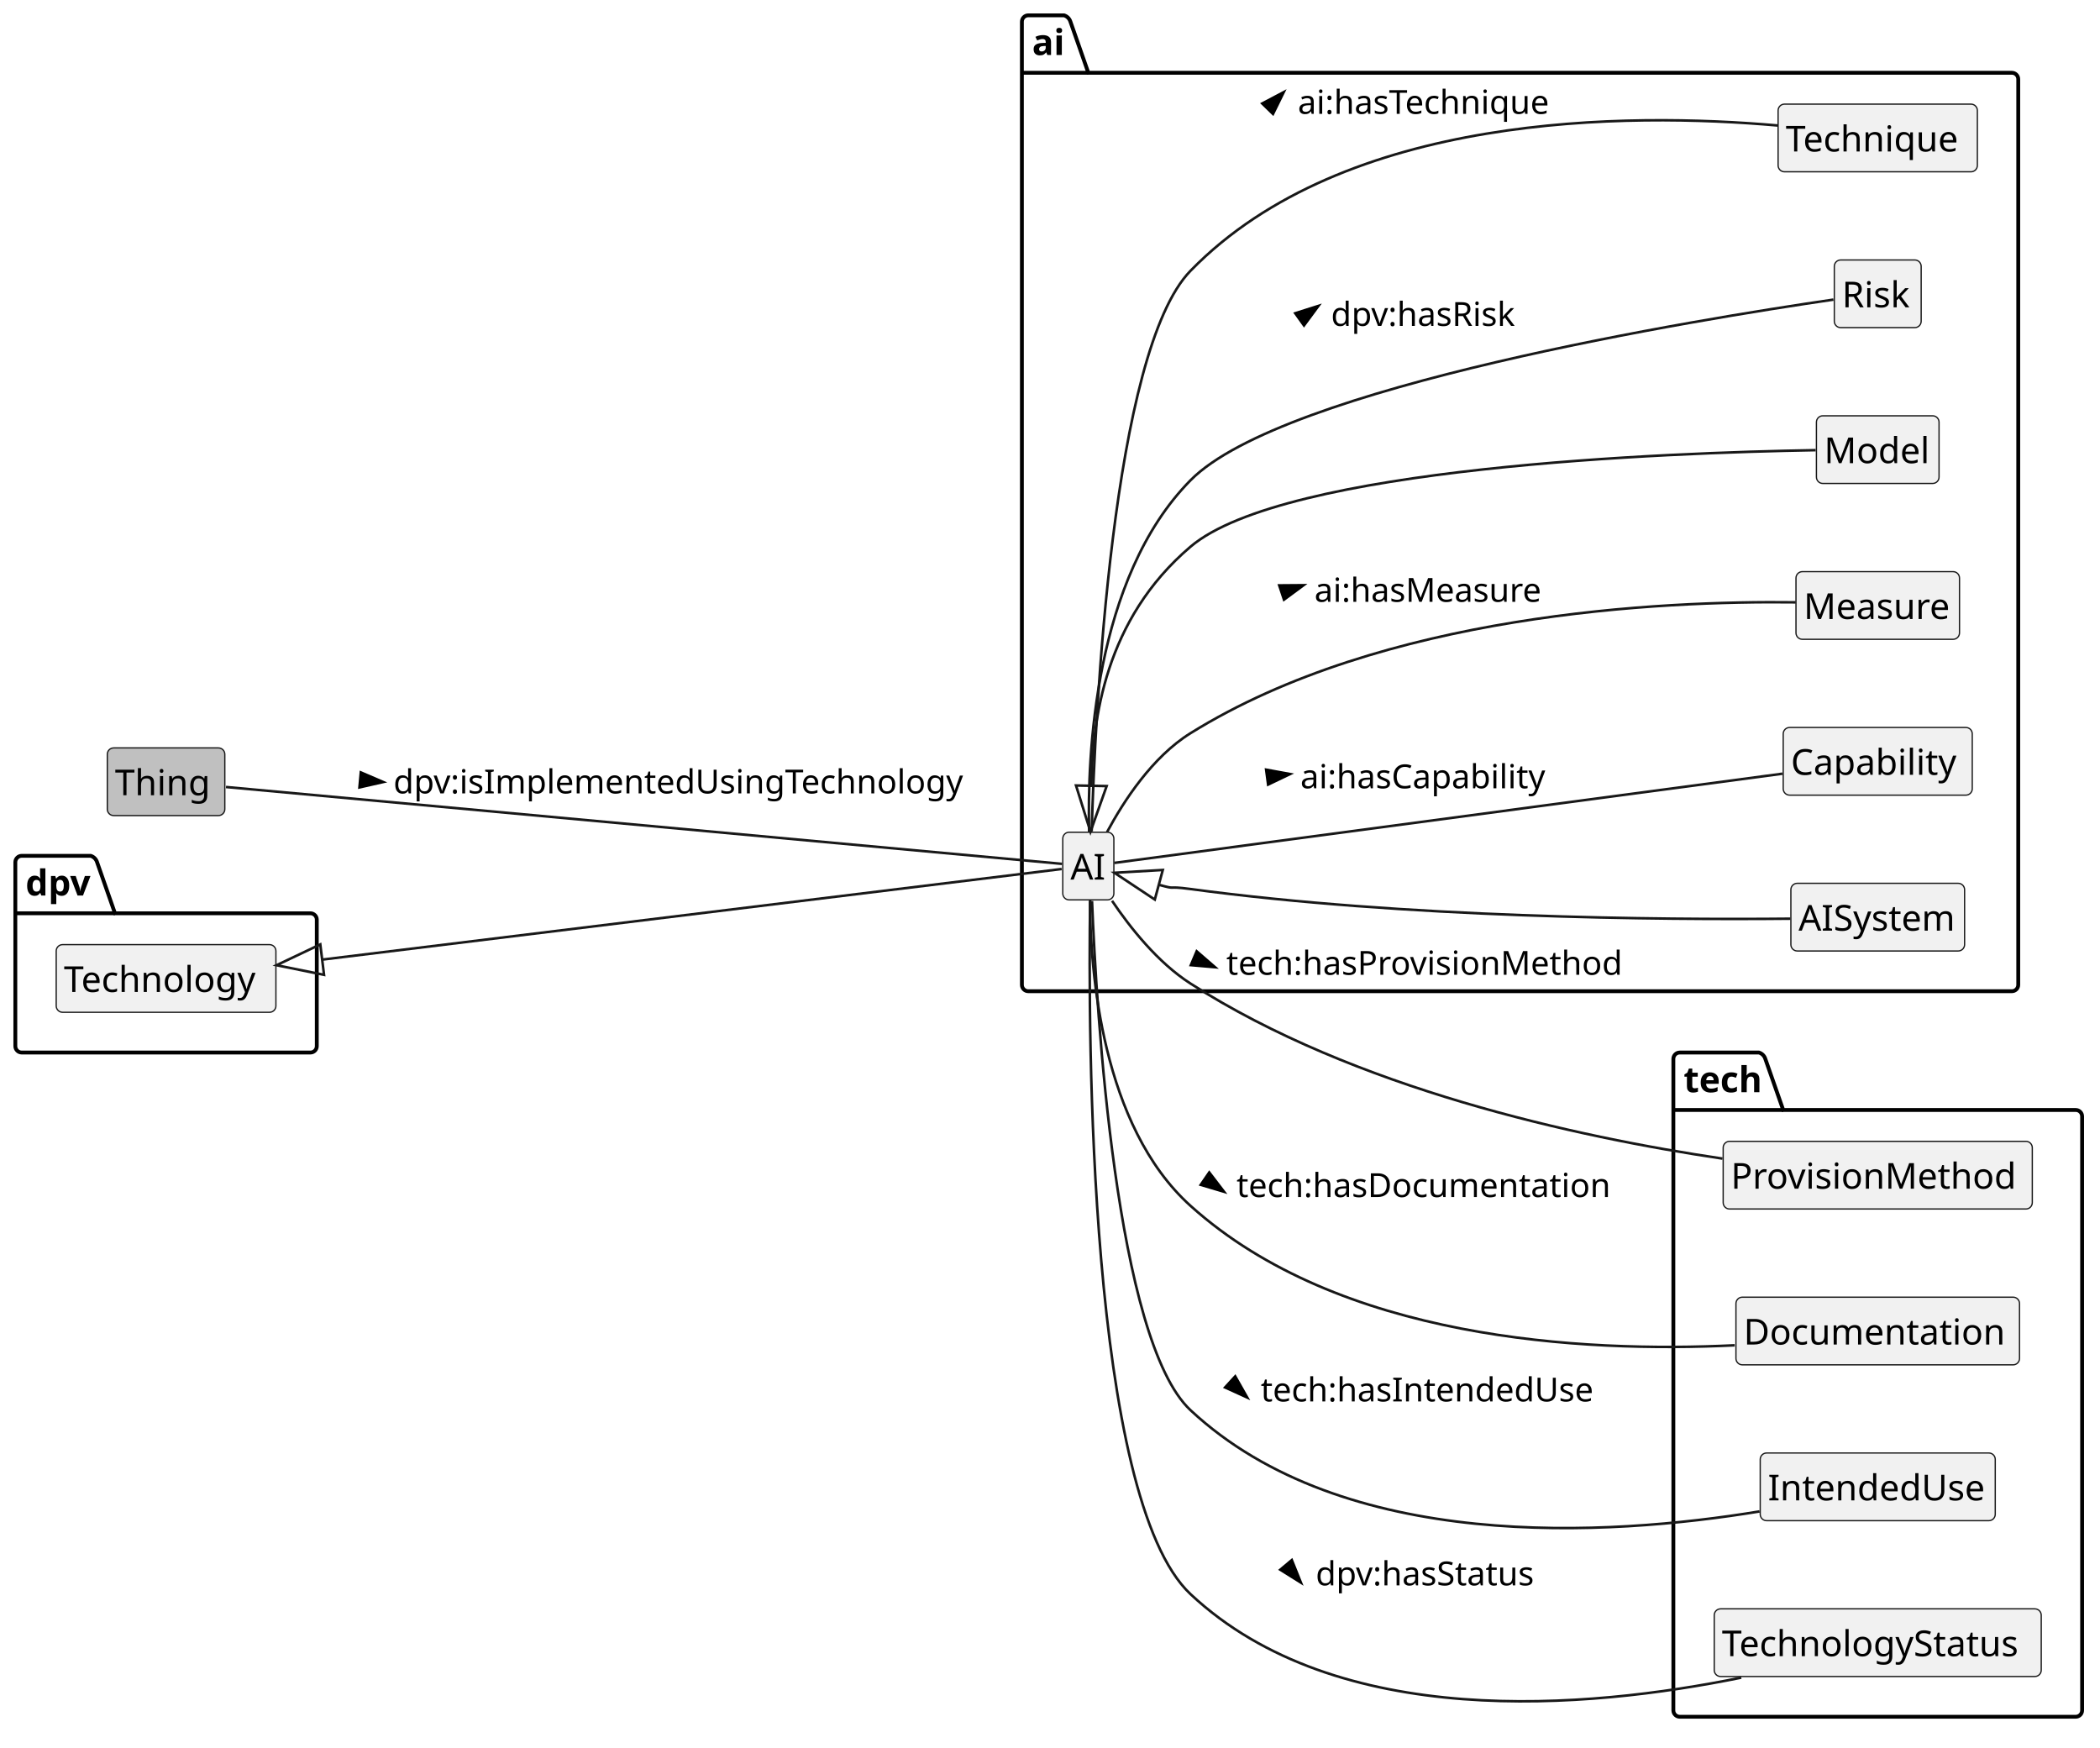
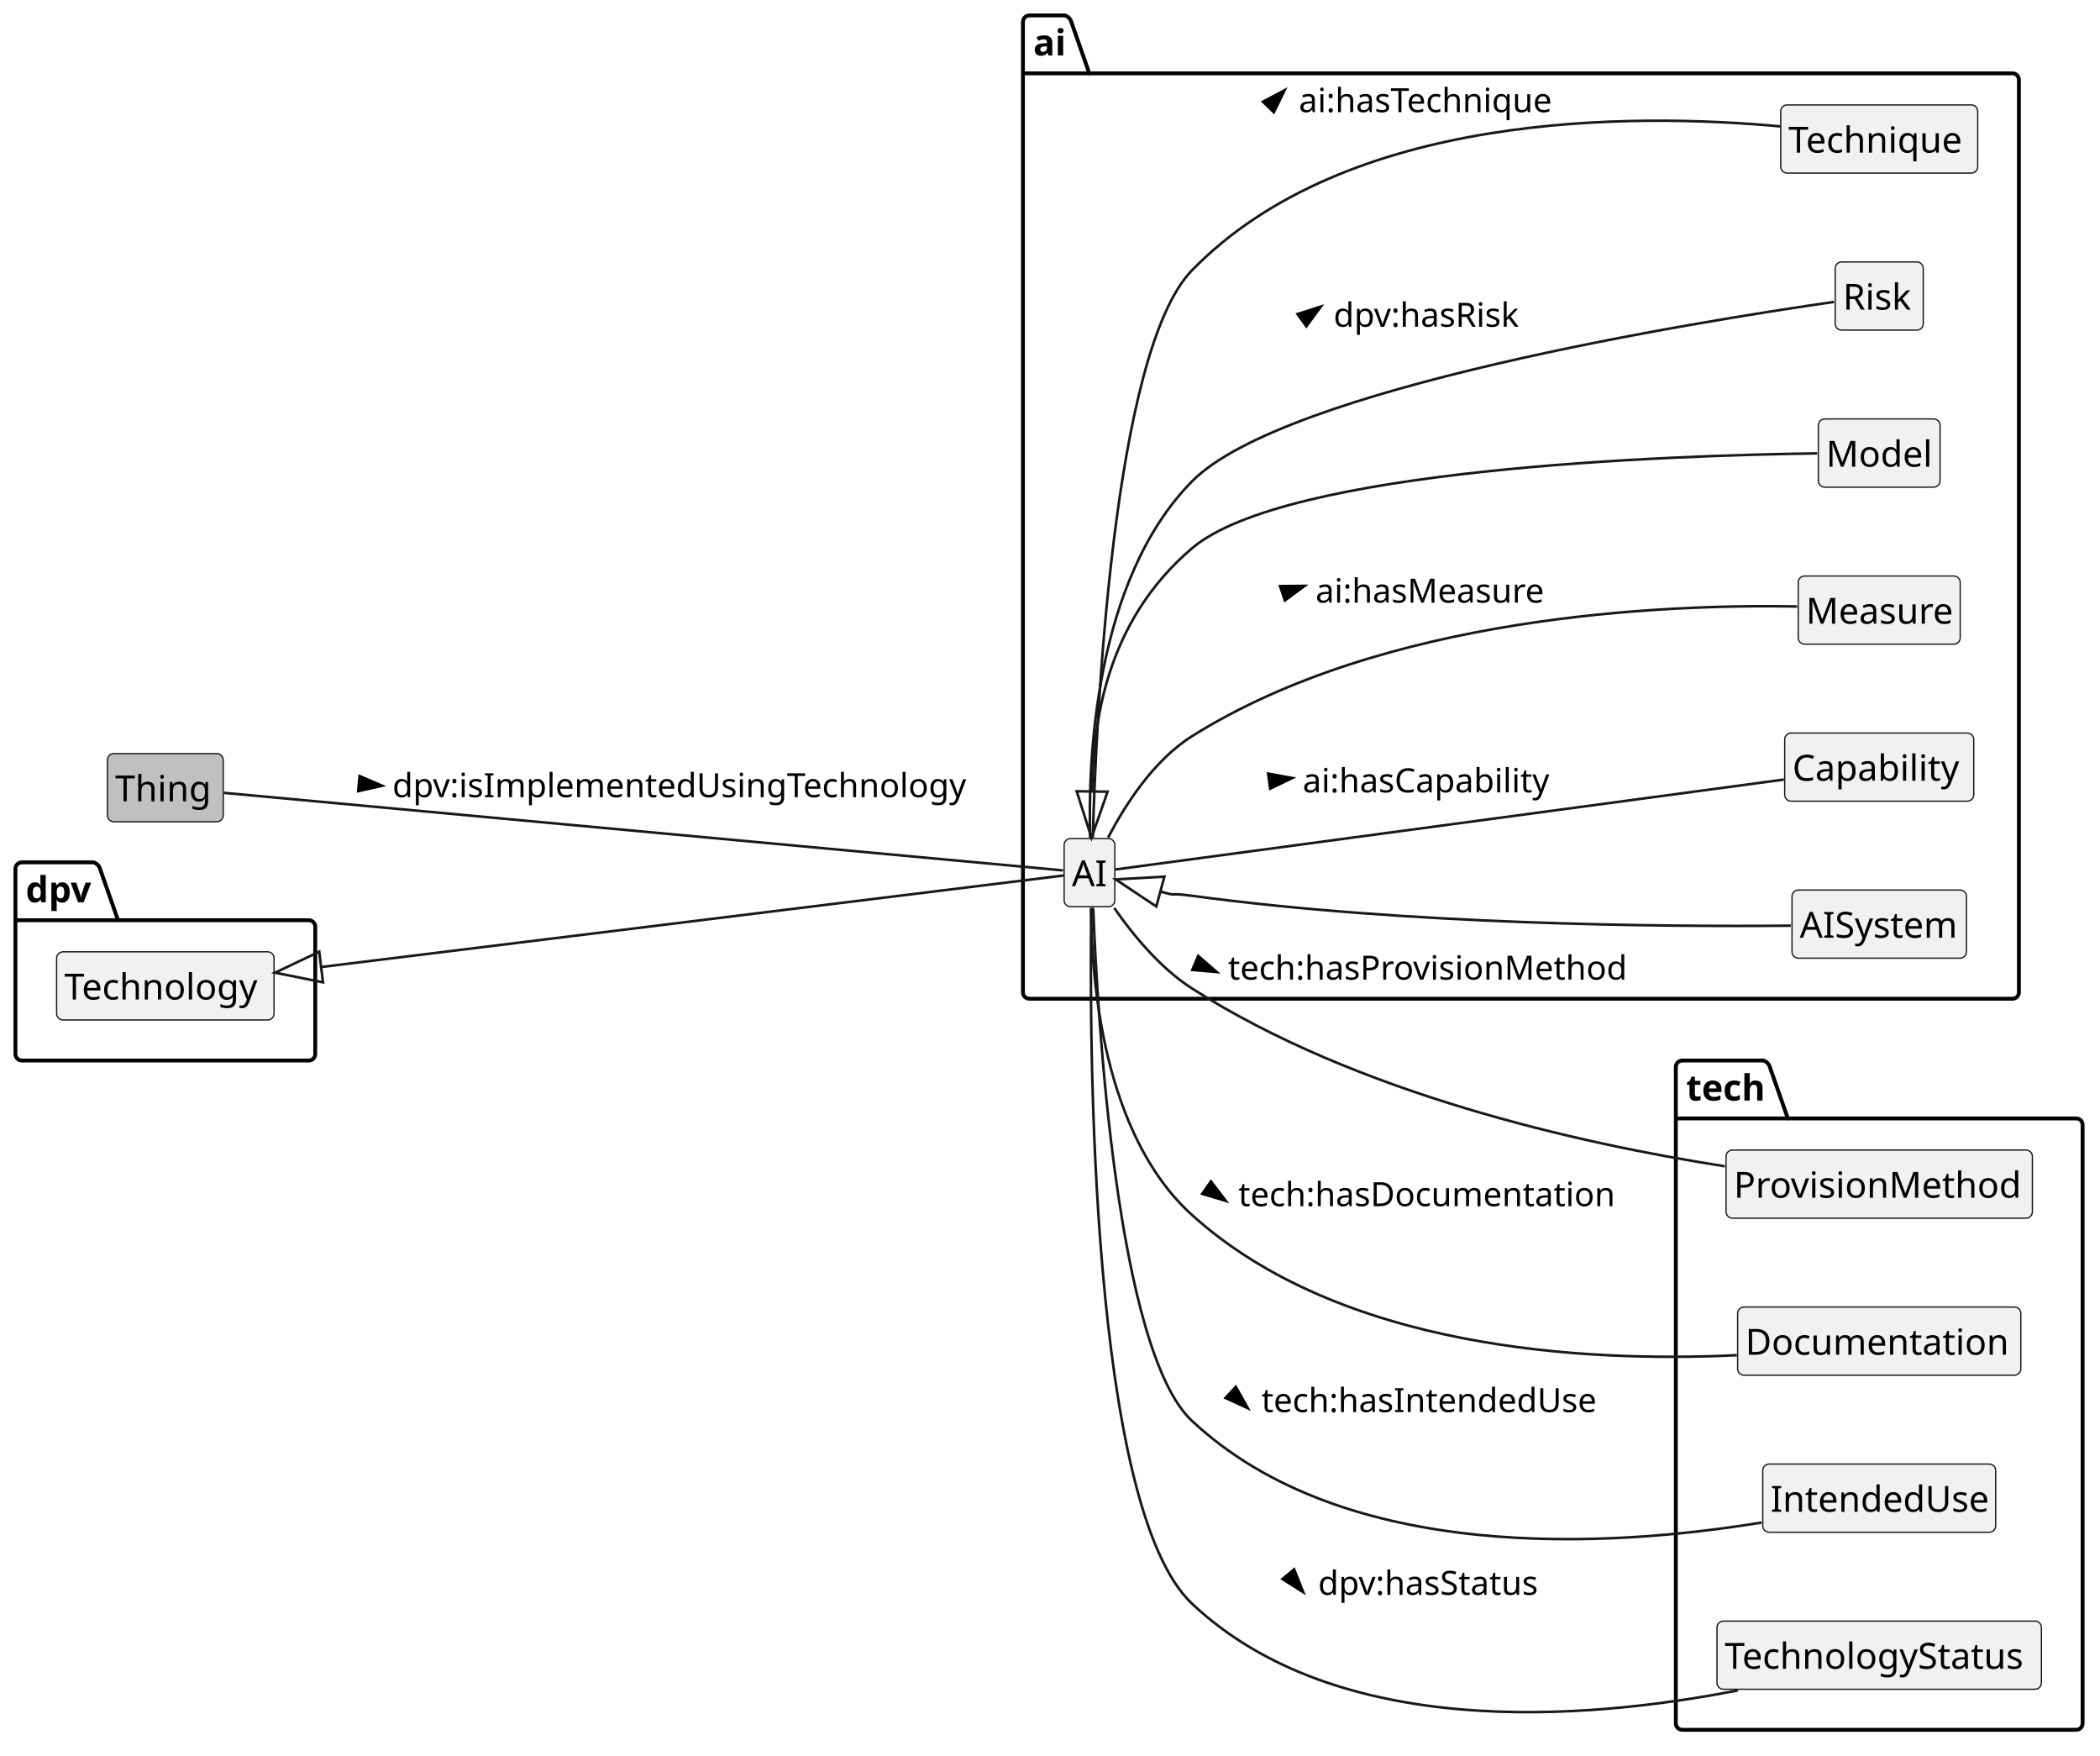
- <svg xmlns="http://www.w3.org/2000/svg" contentStyleType="text/css" height="684px" preserveAspectRatio="none" style="width:822px;height:684px;background:#FFFFFF;" version="1.1" viewBox="0 0 822 684" width="822px" zoomAndPan="magnify">
+ <svg xmlns="http://www.w3.org/2000/svg" contentStyleType="text/css" data-diagram-type="CLASS" height="682px" preserveAspectRatio="none" style="width:816px;height:682px;background:#FFFFFF;" version="1.1" viewBox="0 0 816 682" width="816px" zoomAndPan="magnify">
  <defs />
  <g>
    <g id="cluster_dpv">
-       <path d="M8.5,335 L35.5,335 A3.75,3.75 0 0 1 38,337.5 L45,357.488 L121.5,357.488 A2.5,2.5 0 0 1 124,359.988 L124,409.5 A2.5,2.5 0 0 1 121.5,412 L8.5,412 A2.5,2.5 0 0 1 6,409.5 L6,337.5 A2.5,2.5 0 0 1 8.5,335 " fill="none" style="stroke:#000000;stroke-width:1.5;" />
-       <line style="stroke:#000000;stroke-width:1.5;" x1="6" x2="45" y1="357.488" y2="357.488" />
-       <text fill="#000000" font-family="sans-serif" font-size="14" font-weight="bold" lengthAdjust="spacing" textLength="26" x="10" y="350.535">dpv</text>
+       <path d="M8.5,335 L36.358,335 A3.75,3.75 0 0 1 38.858,337.5 L45.858,357.488 L119.99,357.488 A2.5,2.5 0 0 1 122.49,359.988 L122.49,409.5 A2.5,2.5 0 0 1 119.99,412 L8.5,412 A2.5,2.5 0 0 1 6,409.5 L6,337.5 A2.5,2.5 0 0 1 8.5,335 " fill="transparent" style="stroke:#000000;stroke-width:1.5;" />
+       <line style="stroke:#000000;stroke-width:1.5;" x1="6" x2="45.858" y1="357.488" y2="357.488" />
+       <text fill="#000000" font-family="sans-serif" font-size="14" font-weight="bold" lengthAdjust="spacing" textLength="26.858" x="10" y="350.535">dpv</text>
    </g>
    <g id="cluster_tech">
-       <path d="M657.5,412 L688.5,412 A3.75,3.75 0 0 1 691,414.5 L698,434.488 L812.5,434.488 A2.5,2.5 0 0 1 815,436.988 L815,669.5 A2.5,2.5 0 0 1 812.5,672 L657.5,672 A2.5,2.5 0 0 1 655,669.5 L655,414.5 A2.5,2.5 0 0 1 657.5,412 " fill="none" style="stroke:#000000;stroke-width:1.5;" />
-       <line style="stroke:#000000;stroke-width:1.5;" x1="655" x2="698" y1="434.488" y2="434.488" />
-       <text fill="#000000" font-family="sans-serif" font-size="14" font-weight="bold" lengthAdjust="spacing" textLength="30" x="659" y="427.535">tech</text>
+       <path d="M653.68,412 L685.202,412 A3.75,3.75 0 0 1 687.702,414.5 L694.702,434.488 L806.74,434.488 A2.5,2.5 0 0 1 809.24,436.988 L809.24,669.5 A2.5,2.5 0 0 1 806.74,672 L653.68,672 A2.5,2.5 0 0 1 651.18,669.5 L651.18,414.5 A2.5,2.5 0 0 1 653.68,412 " fill="transparent" style="stroke:#000000;stroke-width:1.5;" />
+       <line style="stroke:#000000;stroke-width:1.5;" x1="651.18" x2="694.702" y1="434.488" y2="434.488" />
+       <text fill="#000000" font-family="sans-serif" font-size="14" font-weight="bold" lengthAdjust="spacing" textLength="30.523" x="655.18" y="427.535">tech</text>
    </g>
    <g id="cluster_ai">
-       <path d="M402.5,6 L416.5,6 A3.75,3.75 0 0 1 419,8.5 L426,28.488 L787.5,28.488 A2.5,2.5 0 0 1 790,30.988 L790,385.5 A2.5,2.5 0 0 1 787.5,388 L402.5,388 A2.5,2.5 0 0 1 400,385.5 L400,8.5 A2.5,2.5 0 0 1 402.5,6 " fill="none" style="stroke:#000000;stroke-width:1.5;" />
-       <line style="stroke:#000000;stroke-width:1.5;" x1="400" x2="426" y1="28.488" y2="28.488" />
-       <text fill="#000000" font-family="sans-serif" font-size="14" font-weight="bold" lengthAdjust="spacing" textLength="13" x="404" y="21.535">ai</text>
+       <path d="M399.99,6 L413.773,6 A3.75,3.75 0 0 1 416.273,8.5 L423.273,28.488 L781.99,28.488 A2.5,2.5 0 0 1 784.49,30.988 L784.49,385.5 A2.5,2.5 0 0 1 781.99,388 L399.99,388 A2.5,2.5 0 0 1 397.49,385.5 L397.49,8.5 A2.5,2.5 0 0 1 399.99,6 " fill="transparent" style="stroke:#000000;stroke-width:1.5;" />
+       <line style="stroke:#000000;stroke-width:1.5;" x1="397.49" x2="423.273" y1="28.488" y2="28.488" />
+       <text fill="#000000" font-family="sans-serif" font-size="14" font-weight="bold" lengthAdjust="spacing" textLength="12.783" x="401.49" y="21.535">ai</text>
    </g>
    <g id="elem_Technology">
-       <rect codeLine="7" fill="#F1F1F1" height="26.488" id="Technology" rx="2.5" ry="2.5" style="stroke:#181818;stroke-width:0.5;" width="86" x="22" y="369.76" />
-       <text fill="#000000" font-family="sans-serif" font-size="14" lengthAdjust="spacing" textLength="80" x="25" y="388.295">Technology</text>
+       <rect codeLine="7" fill="#F1F1F1" height="26.488" id="Technology" rx="2.5" ry="2.5" style="stroke:#181818;stroke-width:0.5;" width="84.49" x="22" y="369.76" />
+       <text fill="#000000" font-family="sans-serif" font-size="14" lengthAdjust="spacing" textLength="78.49" x="25" y="388.295">Technology</text>
    </g>
    <g id="elem_ProvisionMethod">
-       <rect codeLine="11" fill="#F1F1F1" height="26.488" id="ProvisionMethod" rx="2.5" ry="2.5" style="stroke:#181818;stroke-width:0.5;" width="121" x="674.5" y="446.76" />
-       <text fill="#000000" font-family="sans-serif" font-size="14" lengthAdjust="spacing" textLength="115" x="677.5" y="465.295">ProvisionMethod</text>
+       <rect codeLine="11" fill="#F1F1F1" height="26.488" id="ProvisionMethod" rx="2.5" ry="2.5" style="stroke:#181818;stroke-width:0.5;" width="119.025" x="670.7" y="446.76" />
+       <text fill="#000000" font-family="sans-serif" font-size="14" lengthAdjust="spacing" textLength="113.025" x="673.7" y="465.295">ProvisionMethod</text>
    </g>
    <g id="elem_Documentation">
-       <rect codeLine="12" fill="#F1F1F1" height="26.488" id="Documentation" rx="2.5" ry="2.5" style="stroke:#181818;stroke-width:0.5;" width="111" x="679.5" y="507.76" />
-       <text fill="#000000" font-family="sans-serif" font-size="14" lengthAdjust="spacing" textLength="105" x="682.5" y="526.295">Documentation</text>
+       <rect codeLine="12" fill="#F1F1F1" height="26.488" id="Documentation" rx="2.5" ry="2.5" style="stroke:#181818;stroke-width:0.5;" width="110.043" x="675.19" y="507.76" />
+       <text fill="#000000" font-family="sans-serif" font-size="14" lengthAdjust="spacing" textLength="104.043" x="678.19" y="526.295">Documentation</text>
    </g>
    <g id="elem_IntendedUse">
-       <rect codeLine="13" fill="#F1F1F1" height="26.488" id="IntendedUse" rx="2.5" ry="2.5" style="stroke:#181818;stroke-width:0.5;" width="92" x="689" y="568.76" />
-       <text fill="#000000" font-family="sans-serif" font-size="14" lengthAdjust="spacing" textLength="86" x="692" y="587.295">IntendedUse</text>
+       <rect codeLine="13" fill="#F1F1F1" height="26.488" id="IntendedUse" rx="2.5" ry="2.5" style="stroke:#181818;stroke-width:0.5;" width="90.506" x="684.96" y="568.76" />
+       <text fill="#000000" font-family="sans-serif" font-size="14" lengthAdjust="spacing" textLength="84.506" x="687.96" y="587.295">IntendedUse</text>
    </g>
    <g id="elem_TechnologyStatus">
-       <rect codeLine="14" fill="#F1F1F1" height="26.488" id="TechnologyStatus" rx="2.5" ry="2.5" style="stroke:#181818;stroke-width:0.5;" width="128" x="671" y="629.76" />
-       <text fill="#000000" font-family="sans-serif" font-size="14" lengthAdjust="spacing" textLength="122" x="674" y="648.295">TechnologyStatus</text>
+       <rect codeLine="14" fill="#F1F1F1" height="26.488" id="TechnologyStatus" rx="2.5" ry="2.5" style="stroke:#181818;stroke-width:0.5;" width="126.06" x="667.18" y="629.76" />
+       <text fill="#000000" font-family="sans-serif" font-size="14" lengthAdjust="spacing" textLength="120.06" x="670.18" y="648.295">TechnologyStatus</text>
    </g>
    <g id="elem_AI">
-       <rect codeLine="18" fill="#F1F1F1" height="26.488" id="AI" rx="2.5" ry="2.5" style="stroke:#181818;stroke-width:0.5;" width="20" x="416" y="325.76" />
-       <text fill="#000000" font-family="sans-serif" font-size="14" lengthAdjust="spacing" textLength="14" x="419" y="344.295">AI</text>
+       <rect codeLine="18" fill="#F1F1F1" height="26.488" id="AI" rx="2.5" ry="2.5" style="stroke:#181818;stroke-width:0.5;" width="19.692" x="413.49" y="325.76" />
+       <text fill="#000000" font-family="sans-serif" font-size="14" lengthAdjust="spacing" textLength="13.692" x="416.49" y="344.295">AI</text>
    </g>
    <g id="elem_AISystem">
-       <rect codeLine="19" fill="#F1F1F1" height="26.488" id="AISystem" rx="2.5" ry="2.5" style="stroke:#181818;stroke-width:0.5;" width="68" x="701" y="345.76" />
-       <text fill="#000000" font-family="sans-serif" font-size="14" lengthAdjust="spacing" textLength="62" x="704" y="364.295">AISystem</text>
+       <rect codeLine="19" fill="#F1F1F1" height="26.488" id="AISystem" rx="2.5" ry="2.5" style="stroke:#181818;stroke-width:0.5;" width="67.79" x="696.32" y="345.76" />
+       <text fill="#000000" font-family="sans-serif" font-size="14" lengthAdjust="spacing" textLength="61.79" x="699.32" y="364.295">AISystem</text>
    </g>
    <g id="elem_Capability">
-       <rect codeLine="20" fill="#F1F1F1" height="26.488" id="Capability" rx="2.5" ry="2.5" style="stroke:#181818;stroke-width:0.5;" width="74" x="698" y="284.76" />
-       <text fill="#000000" font-family="sans-serif" font-size="14" lengthAdjust="spacing" textLength="68" x="701" y="303.295">Capability</text>
+       <rect codeLine="20" fill="#F1F1F1" height="26.488" id="Capability" rx="2.5" ry="2.5" style="stroke:#181818;stroke-width:0.5;" width="73.464" x="693.48" y="284.76" />
+       <text fill="#000000" font-family="sans-serif" font-size="14" lengthAdjust="spacing" textLength="67.464" x="696.48" y="303.295">Capability</text>
    </g>
    <g id="elem_Measure">
-       <rect codeLine="21" fill="#F1F1F1" height="26.488" id="Measure" rx="2.5" ry="2.5" style="stroke:#181818;stroke-width:0.5;" width="64" x="703" y="223.76" />
-       <text fill="#000000" font-family="sans-serif" font-size="14" lengthAdjust="spacing" textLength="58" x="706" y="242.295">Measure</text>
+       <rect codeLine="21" fill="#F1F1F1" height="26.488" id="Measure" rx="2.5" ry="2.5" style="stroke:#181818;stroke-width:0.5;" width="62.943" x="698.74" y="223.76" />
+       <text fill="#000000" font-family="sans-serif" font-size="14" lengthAdjust="spacing" textLength="56.943" x="701.74" y="242.295">Measure</text>
    </g>
    <g id="elem_Model">
-       <rect codeLine="22" fill="#F1F1F1" height="26.488" id="Model" rx="2.5" ry="2.5" style="stroke:#181818;stroke-width:0.5;" width="48" x="711" y="162.76" />
-       <text fill="#000000" font-family="sans-serif" font-size="14" lengthAdjust="spacing" textLength="42" x="714" y="181.295">Model</text>
+       <rect codeLine="22" fill="#F1F1F1" height="26.488" id="Model" rx="2.5" ry="2.5" style="stroke:#181818;stroke-width:0.5;" width="47.316" x="706.55" y="162.76" />
+       <text fill="#000000" font-family="sans-serif" font-size="14" lengthAdjust="spacing" textLength="41.316" x="709.55" y="181.295">Model</text>
    </g>
    <g id="elem_Risk">
-       <rect codeLine="23" fill="#F1F1F1" height="26.488" id="Risk" rx="2.5" ry="2.5" style="stroke:#181818;stroke-width:0.5;" width="34" x="718" y="101.76" />
-       <text fill="#000000" font-family="sans-serif" font-size="14" lengthAdjust="spacing" textLength="28" x="721" y="120.295">Risk</text>
+       <rect codeLine="23" fill="#F1F1F1" height="26.488" id="Risk" rx="2.5" ry="2.5" style="stroke:#181818;stroke-width:0.5;" width="34.219" x="713.1" y="101.76" />
+       <text fill="#000000" font-family="sans-serif" font-size="14" lengthAdjust="spacing" textLength="28.219" x="716.1" y="120.295">Risk</text>
    </g>
    <g id="elem_Technique">
-       <rect codeLine="24" fill="#F1F1F1" height="26.488" id="Technique" rx="2.5" ry="2.5" style="stroke:#181818;stroke-width:0.5;" width="78" x="696" y="40.76" />
-       <text fill="#000000" font-family="sans-serif" font-size="14" lengthAdjust="spacing" textLength="72" x="699" y="59.295">Technique</text>
+       <rect codeLine="24" fill="#F1F1F1" height="26.488" id="Technique" rx="2.5" ry="2.5" style="stroke:#181818;stroke-width:0.5;" width="76.547" x="691.94" y="40.76" />
+       <text fill="#000000" font-family="sans-serif" font-size="14" lengthAdjust="spacing" textLength="70.547" x="694.94" y="59.295">Technique</text>
    </g>
    <g id="elem_Thing">
-       <rect codeLine="4" fill="#C0C0C0" height="26.488" id="Thing" rx="2.5" ry="2.5" style="stroke:#181818;stroke-width:0.5;" width="46" x="42" y="292.76" />
-       <text fill="#000000" font-family="sans-serif" font-size="14" lengthAdjust="spacing" textLength="40" x="45" y="311.295">Thing</text>
+       <rect codeLine="4" fill="#C0C0C0" height="26.488" id="Thing" rx="2.5" ry="2.5" style="stroke:#181818;stroke-width:0.5;" width="45.006" x="41.74" y="292.76" />
+       <text fill="#000000" font-family="sans-serif" font-size="14" lengthAdjust="spacing" textLength="39.006" x="44.74" y="311.295">Thing</text>
    </g>
    <g id="link_Thing_AI">
-       <path codeLine="27" d="M88.46,308.06 C158.15,314.47 368.86,333.84 415.71,338.15 " fill="none" id="Thing-AI" style="stroke:#181818;stroke-width:1.0;" />
-       <polygon fill="#000000" points="149.979,306.113,141.241,302.358,140.703,308.212,149.979,306.113" style="stroke:#000000;stroke-width:1.0;" />
-       <text fill="#000000" font-family="sans-serif" font-size="13" lengthAdjust="spacing" textLength="229" x="154" y="310.568">dpv:isImplementedUsingTechnology</text>
+       <path codeLine="27" d="M87.05,308.01 C155.79,314.37 366.25,333.82 413.05,338.14 " fill="transparent" id="Thing-AI" style="stroke:#181818;stroke-width:1;" />
+       <polygon fill="#000000" points="148.469,305.245,139.733,301.486,139.192,307.339,148.469,305.245" style="stroke:#000000;stroke-width:1;" />
+       <text fill="#000000" font-family="sans-serif" font-size="13" lengthAdjust="spacing" textLength="228.839" x="152.49" y="309.698">dpv:isImplementedUsingTechnology</text>
    </g>
    <g id="link_Technology_AI">
-       <path codeLine="28" d="M126.106,375.63 C209.326,365.43 372.32,345.46 415.57,340.16 " fill="none" id="Technology-backto-AI" style="stroke:#181818;stroke-width:1.0;" />
-       <polygon fill="none" points="108.24,377.82,126.836,381.586,125.376,369.675,108.24,377.82" style="stroke:#181818;stroke-width:1.0;" />
+       <path codeLine="28" d="M124.775,375.669 C207.565,365.469 370.62,345.37 413.22,340.12 " fill="transparent" id="Technology-backto-AI" style="stroke:#181818;stroke-width:1;" />
+       <polygon fill="transparent" points="106.91,377.87,125.509,381.624,124.041,369.714,106.91,377.87" style="stroke:#181818;stroke-width:1;" />
    </g>
    <g id="link_AI_ProvisionMethod">
-       <path codeLine="29" d="M435.29,352.61 C442.26,362.95 453.13,376.75 466,385 C530.16,426.14 617.01,445.06 674.23,453.52 " fill="none" id="AI-ProvisionMethod" style="stroke:#181818;stroke-width:1.0;" />
-       <polygon fill="#000000" points="475.606,378.601,468.417,372.374,466.13,377.789,475.606,378.601" style="stroke:#000000;stroke-width:1.0;" />
-       <text fill="#000000" font-family="sans-serif" font-size="13" lengthAdjust="spacing" textLength="158" x="480" y="381.568">tech:hasProvisionMethod</text>
+       <path codeLine="29" d="M432.94,352.71 C439.93,362.76 450.66,376 463.18,384 C527.14,424.86 613.49,444.23 670.22,453.08 " fill="transparent" id="AI-ProvisionMethod" style="stroke:#181818;stroke-width:1;" />
+       <polygon fill="#000000" points="472.785,377.603,465.599,371.373,463.31,376.786,472.785,377.603" style="stroke:#000000;stroke-width:1;" />
+       <text fill="#000000" font-family="sans-serif" font-size="13" lengthAdjust="spacing" textLength="157.771" x="477.18" y="380.568">tech:hasProvisionMethod</text>
    </g>
    <g id="link_AI_Documentation">
-       <path codeLine="30" d="M426.65,352.71 C426.76,379.87 431.14,440.6 466,472 C524.16,524.39 619.13,529.52 679.01,526.6 " fill="none" id="AI-Documentation" style="stroke:#181818;stroke-width:1.0;" />
-       <polygon fill="#000000" points="479.117,466.492,473.337,458.94,470.002,463.78,479.117,466.492" style="stroke:#000000;stroke-width:1.0;" />
-       <text fill="#000000" font-family="sans-serif" font-size="13" lengthAdjust="spacing" textLength="150" x="484" y="468.568">tech:hasDocumentation</text>
+       <path codeLine="30" d="M423.97,352.7 C424.05,379.85 428.37,440.57 463.18,472 C520.96,524.16 615.44,529.32 674.88,526.47 " fill="transparent" id="AI-Documentation" style="stroke:#181818;stroke-width:1;" />
+       <polygon fill="#000000" points="476.291,466.502,470.528,458.936,467.181,463.768,476.291,466.502" style="stroke:#000000;stroke-width:1;" />
+       <text fill="#000000" font-family="sans-serif" font-size="13" lengthAdjust="spacing" textLength="149.43" x="481.18" y="468.568">tech:hasDocumentation</text>
    </g>
    <g id="link_AI_IntendedUse">
-       <path codeLine="31" d="M427.45,352.7 C429.17,395.37 436.72,524.69 466,552 C526,607.96 629.45,601.36 688.74,591.63 " fill="none" id="AI-IntendedUse" style="stroke:#181818;stroke-width:1.0;" />
-       <polygon fill="#000000" points="488.19,547.029,483.498,538.757,479.532,543.094,488.19,547.029" style="stroke:#000000;stroke-width:1.0;" />
-       <text fill="#000000" font-family="sans-serif" font-size="13" lengthAdjust="spacing" textLength="131" x="493.5" y="548.568">tech:hasIntendedUse</text>
+       <path codeLine="31" d="M424.78,352.7 C426.46,395.37 433.93,524.67 463.18,552 C522.79,607.68 625.7,601.12 684.52,591.48 " fill="transparent" id="AI-IntendedUse" style="stroke:#181818;stroke-width:1;" />
+       <polygon fill="#000000" points="484.861,547.039,480.191,538.754,476.213,543.081,484.861,547.039" style="stroke:#000000;stroke-width:1;" />
+       <text fill="#000000" font-family="sans-serif" font-size="13" lengthAdjust="spacing" textLength="131.289" x="490.18" y="548.568">tech:hasIntendedUse</text>
    </g>
    <g id="link_AI_TechnologyStatus">
-       <path codeLine="32" d="M426.71,352.44 C425.92,403.79 426,586.53 466,624 C523.36,677.73 621.32,668.96 681.58,656.69 " fill="none" id="AI-TechnologyStatus" style="stroke:#181818;stroke-width:1.0;" />
-       <polygon fill="#000000" points="509.211,619.488,505.655,610.667,501.149,614.442,509.211,619.488" style="stroke:#000000;stroke-width:1.0;" />
-       <text fill="#000000" font-family="sans-serif" font-size="13" lengthAdjust="spacing" textLength="88" x="515" y="620.568">dpv:hasStatus</text>
+       <path codeLine="32" d="M424.05,352.74 C423.28,404.37 423.5,585.66 463.18,623 C519.43,675.92 615.27,668.39 675.26,656.7 " fill="transparent" id="AI-TechnologyStatus" style="stroke:#181818;stroke-width:1;" />
+       <polygon fill="#000000" points="506.365,618.509,502.868,609.665,498.338,613.409,506.365,618.509" style="stroke:#000000;stroke-width:1;" />
+       <text fill="#000000" font-family="sans-serif" font-size="13" lengthAdjust="spacing" textLength="87.68" x="512.18" y="619.568">dpv:hasStatus</text>
    </g>
    <g id="link_AI_Capability">
-       <path codeLine="33" d="M436.19,337.77 C475.05,332.58 627.14,312.27 697.69,302.85 " fill="none" id="AI-Capability" style="stroke:#181818;stroke-width:1.0;" />
-       <polygon fill="#000000" points="504.956,302.993,495.601,301.278,496.38,307.104,504.956,302.993" style="stroke:#000000;stroke-width:1.0;" />
-       <text fill="#000000" font-family="sans-serif" font-size="13" lengthAdjust="spacing" textLength="100" x="509" y="308.568">ai:hasCapability</text>
+       <path codeLine="33" d="M433.46,337.77 C472.05,332.58 623.09,312.27 693.15,302.85 " fill="transparent" id="AI-Capability" style="stroke:#181818;stroke-width:1;" />
+       <polygon fill="#000000" points="502.135,302.249,492.779,300.542,493.563,306.367,502.135,302.249" style="stroke:#000000;stroke-width:1;" />
+       <text fill="#000000" font-family="sans-serif" font-size="13" lengthAdjust="spacing" textLength="99.569" x="506.18" y="307.828">ai:hasCapability</text>
    </g>
    <g id="link_AI_Measure">
-       <path codeLine="34" d="M433.36,325.65 C439.84,313.57 451.05,296.29 466,287 C541.38,240.17 650.11,235.12 702.9,235.77 " fill="none" id="AI-Measure" style="stroke:#181818;stroke-width:1.0;" />
-       <polygon fill="#000000" points="510.243,229.074,500.733,229.147,502.592,234.723,510.243,229.074" style="stroke:#000000;stroke-width:1.0;" />
-       <text fill="#000000" font-family="sans-serif" font-size="13" lengthAdjust="spacing" textLength="89" x="514.5" y="235.568">ai:hasMeasure</text>
+       <path codeLine="34" d="M430.59,325.39 C436.98,313.07 448.11,295.46 463.18,286 C537.78,239.21 645.81,234.67 698.29,235.6 " fill="transparent" id="AI-Measure" style="stroke:#181818;stroke-width:1;" />
+       <polygon fill="#000000" points="506.921,227.605,497.41,227.695,499.279,233.268,506.921,227.605" style="stroke:#000000;stroke-width:1;" />
+       <text fill="#000000" font-family="sans-serif" font-size="13" lengthAdjust="spacing" textLength="89.8" x="511.18" y="234.108">ai:hasMeasure</text>
    </g>
    <g id="link_AI_Model">
-       <path codeLine="35" d="M427.18,307.583 C427.67,281.623 432.4,242.57 466,214 C502.7,182.8 652.48,177.2 710.7,176.21 " fill="none" id="AI-backto-Model" style="stroke:#181818;stroke-width:1.0;" />
-       <polygon fill="none" points="426.84,325.58,433.179,307.696,421.181,307.47,426.84,325.58" style="stroke:#181818;stroke-width:1.0;" />
+       <path codeLine="35" d="M424.375,307.472 C424.745,281.302 429.36,241.78 463.18,213 C499.59,182.03 648.28,176.93 706.08,176.13 " fill="transparent" id="AI-backto-Model" style="stroke:#181818;stroke-width:1;" />
+       <polygon fill="transparent" points="424.12,325.47,430.374,307.557,418.375,307.387,424.12,325.47" style="stroke:#181818;stroke-width:1;" />
    </g>
    <g id="link_AI_AISystem">
-       <path codeLine="36" d="M453.587,346.333 C461.437,348.453 455.67,346.61 466,348 C549.99,359.32 650.01,360.1 700.82,359.61 " fill="none" id="AI-backto-AISystem" style="stroke:#181818;stroke-width:1.0;" />
-       <polygon fill="none" points="436.21,341.64,452.023,352.125,455.152,340.541,436.21,341.64" style="stroke:#181818;stroke-width:1.0;" />
+       <path codeLine="36" d="M450.881,346.355 C458.691,348.475 452.89,346.61 463.18,348 C546.32,359.25 645.3,360.08 695.86,359.61 " fill="transparent" id="AI-backto-AISystem" style="stroke:#181818;stroke-width:1;" />
+       <polygon fill="transparent" points="433.51,341.64,449.31,352.146,452.453,340.565,433.51,341.64" style="stroke:#181818;stroke-width:1;" />
    </g>
    <g id="link_AI_Risk">
-       <path codeLine="37" d="M426.31,325.58 C425.58,296.32 428.15,226.35 466,188 C502.24,151.27 665.17,124.94 717.65,117.28 " fill="none" id="AI-Risk" style="stroke:#181818;stroke-width:1.0;" />
-       <polygon fill="#000000" points="516.067,119.747,507,122.617,510.419,127.399,516.067,119.747" style="stroke:#000000;stroke-width:1.0;" />
-       <text fill="#000000" font-family="sans-serif" font-size="13" lengthAdjust="spacing" textLength="76" x="521" y="127.568">dpv:hasRisk</text>
+       <path codeLine="37" d="M423.6,325.49 C422.76,296.04 425.13,225.6 463.18,187 C499.04,150.63 660.12,124.85 712.62,117.29 " fill="transparent" id="AI-Risk" style="stroke:#181818;stroke-width:1;" />
+       <polygon fill="#000000" points="513.237,119.103,504.18,122.005,507.616,126.774,513.237,119.103" style="stroke:#000000;stroke-width:1;" />
+       <text fill="#000000" font-family="sans-serif" font-size="13" lengthAdjust="spacing" textLength="75.283" x="518.18" y="126.938">dpv:hasRisk</text>
    </g>
    <g id="link_AI_Technique">
-       <path codeLine="38" d="M427.31,325.41 C428.64,280.46 435.23,137.58 466,106 C526.53,43.88 637.47,44 695.82,49.12 " fill="none" id="AI-Technique" style="stroke:#181818;stroke-width:1.0;" />
-       <polygon fill="#000000" points="502.485,36.07,494.073,40.508,498.288,44.604,502.485,36.07" style="stroke:#000000;stroke-width:1.0;" />
-       <text fill="#000000" font-family="sans-serif" font-size="13" lengthAdjust="spacing" textLength="102" x="508" y="44.568">ai:hasTechnique</text>
+       <path codeLine="38" d="M424.63,325.35 C425.88,280.2 432.27,136.69 463.18,105 C523.44,43.23 634,43.81 691.79,49.09 " fill="transparent" id="AI-Technique" style="stroke:#181818;stroke-width:1;" />
+       <polygon fill="#000000" points="499.156,35.061,490.755,39.52,494.981,43.606,499.156,35.061" style="stroke:#000000;stroke-width:1;" />
+       <text fill="#000000" font-family="sans-serif" font-size="13" lengthAdjust="spacing" textLength="102.432" x="504.68" y="43.568">ai:hasTechnique</text>
    </g>
  </g>
</svg>
